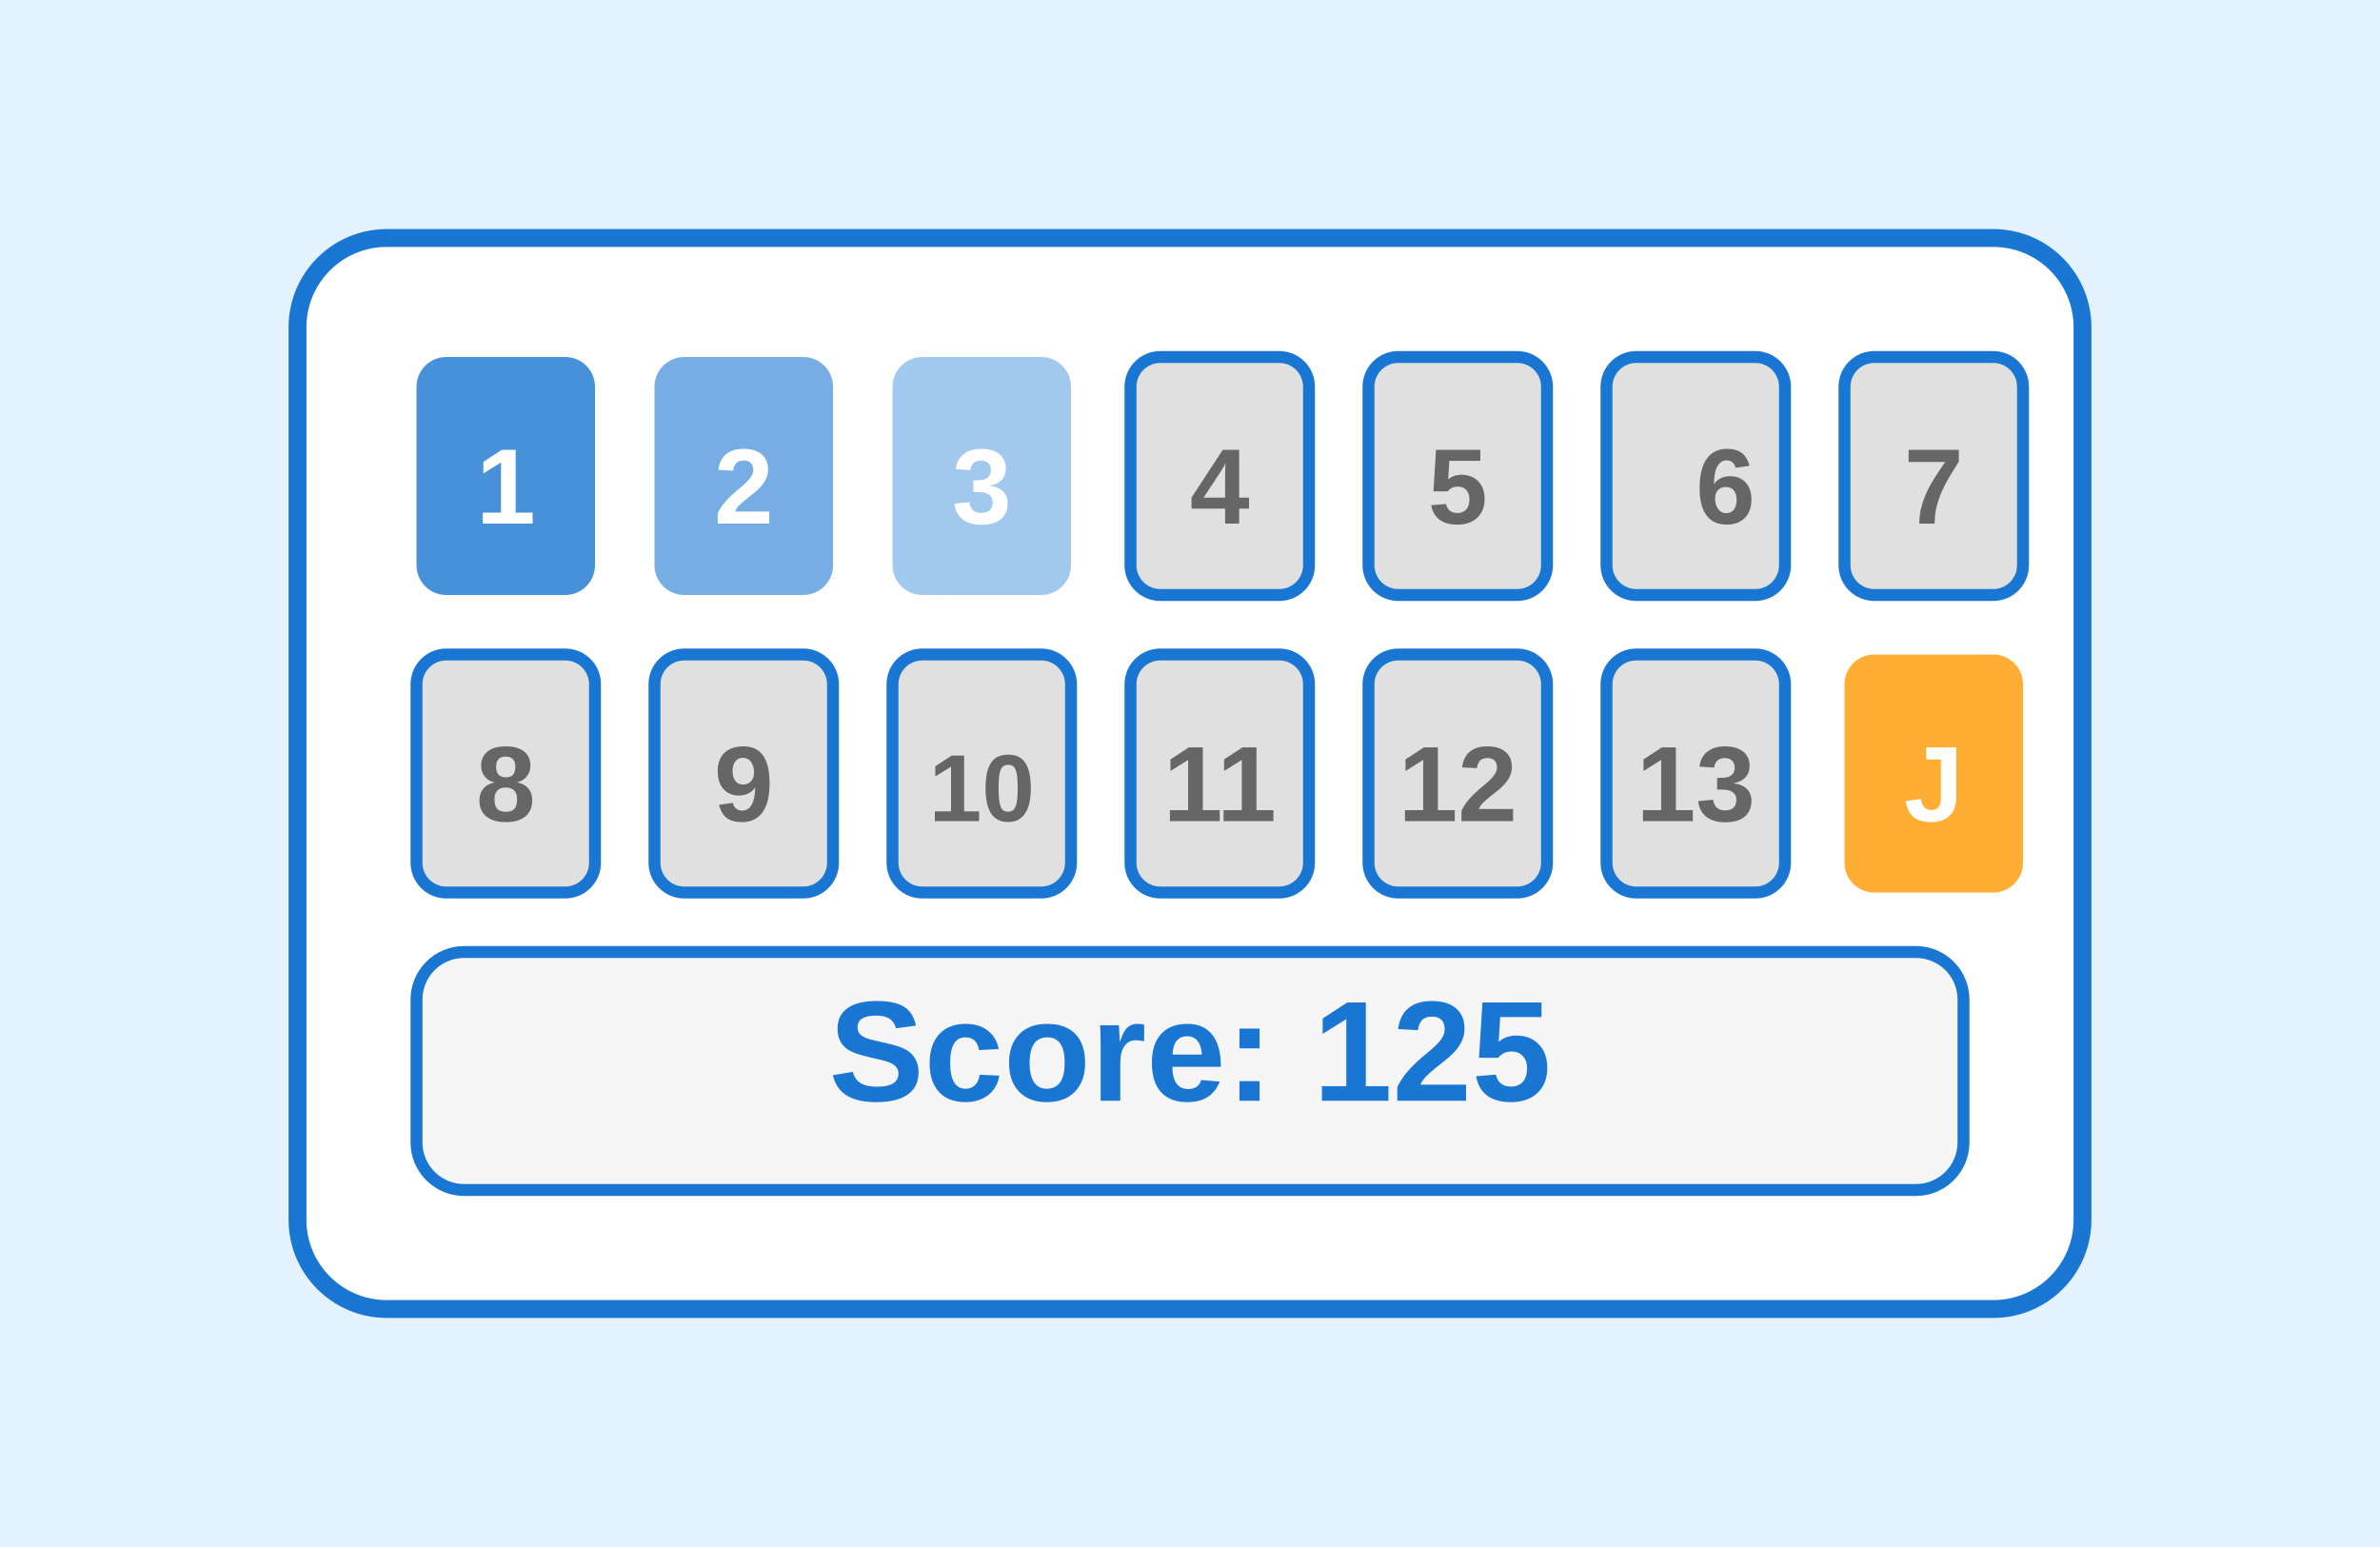
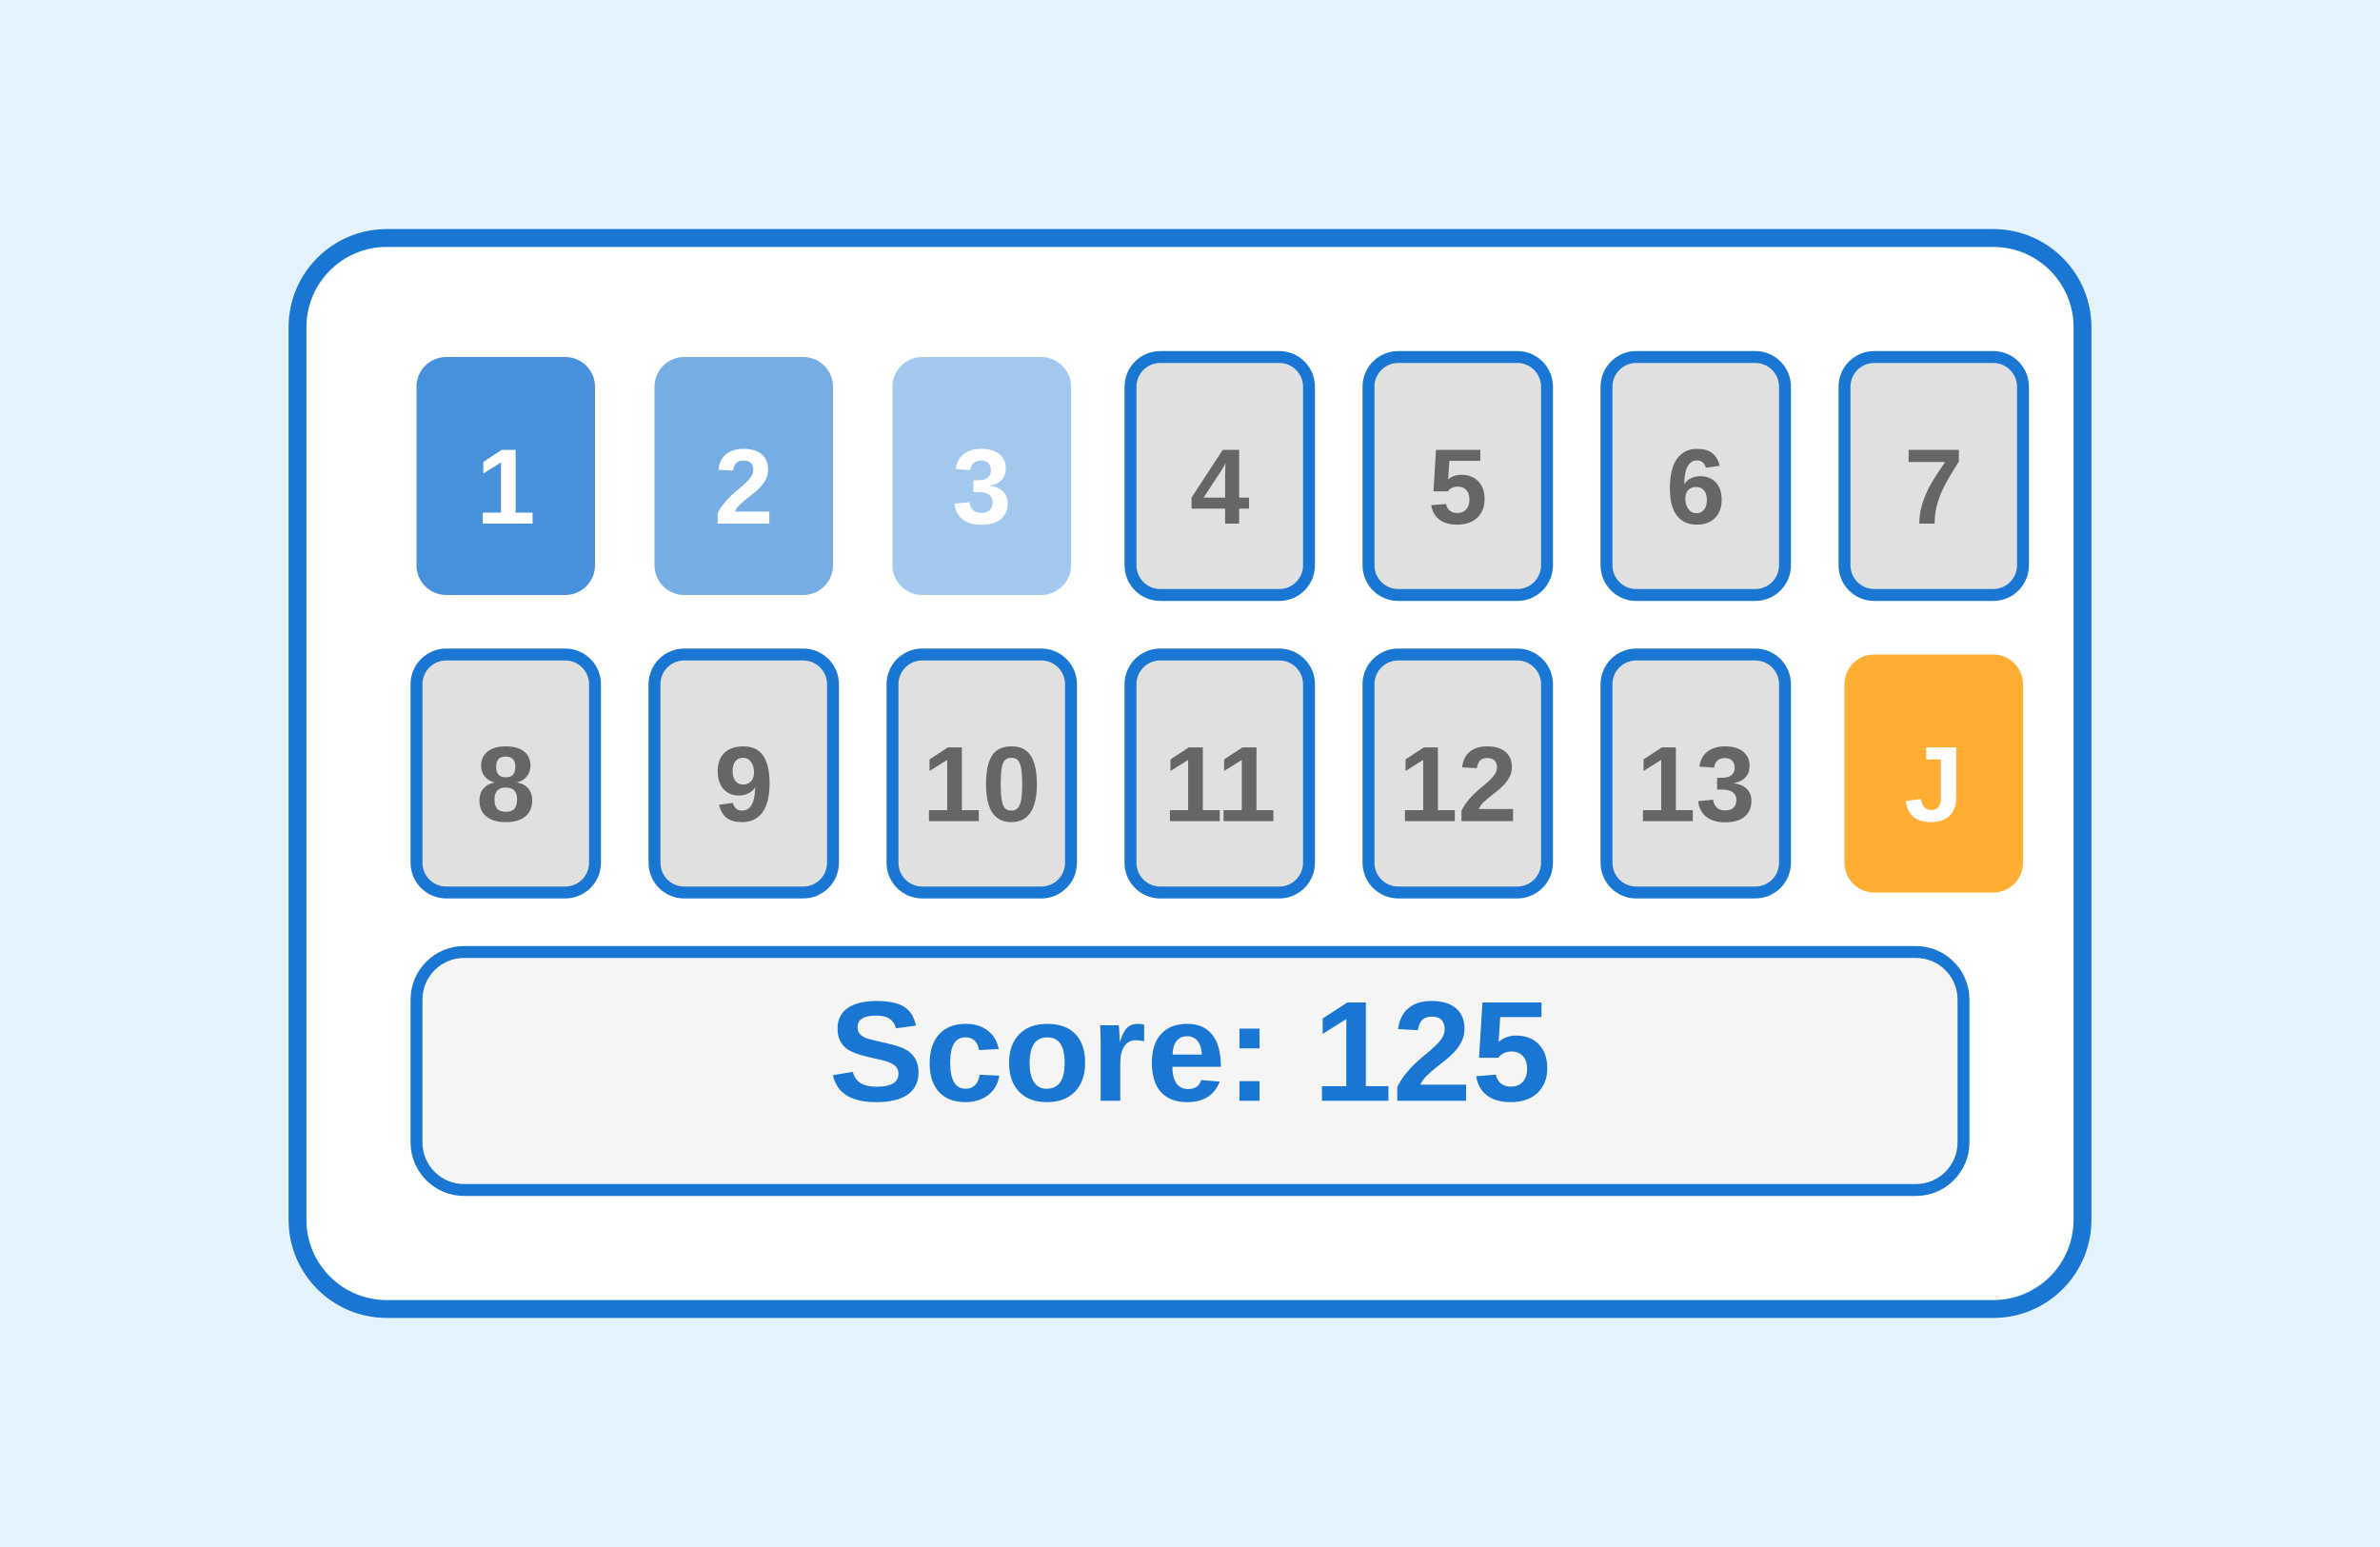
<svg xmlns="http://www.w3.org/2000/svg" viewBox="0 0 400 260" preserveAspectRatio="xMidYMid slice">
  <rect width="400" height="260" fill="#e3f2fd" />
  <rect x="50" y="40" width="300" height="180" rx="15" fill="white" stroke="#1976d2" stroke-width="3" />
  <g transform="translate(70, 60)">
    <rect x="0" y="0" width="30" height="40" rx="5" fill="#1976d2" opacity="0.8" />
    <text x="15" y="28" font-family="Arial, sans-serif" font-size="18" font-weight="bold" text-anchor="middle" fill="white">1</text>
    <rect x="40" y="0" width="30" height="40" rx="5" fill="#1976d2" opacity="0.6" />
    <text x="55" y="28" font-family="Arial, sans-serif" font-size="18" font-weight="bold" text-anchor="middle" fill="white">2</text>
    <rect x="80" y="0" width="30" height="40" rx="5" fill="#1976d2" opacity="0.4" />
    <text x="95" y="28" font-family="Arial, sans-serif" font-size="18" font-weight="bold" text-anchor="middle" fill="white">3</text>
    <rect x="120" y="0" width="30" height="40" rx="5" fill="#e0e0e0" stroke="#1976d2" stroke-width="2" />
    <text x="135" y="28" font-family="Arial, sans-serif" font-size="18" font-weight="bold" text-anchor="middle" fill="#666">4</text>
    <rect x="160" y="0" width="30" height="40" rx="5" fill="#e0e0e0" stroke="#1976d2" stroke-width="2" />
    <text x="175" y="28" font-family="Arial, sans-serif" font-size="18" font-weight="bold" text-anchor="middle" fill="#666">5</text>
    <rect x="200" y="0" width="30" height="40" rx="5" fill="#e0e0e0" stroke="#1976d2" stroke-width="2" />
-     <text x="220" y="28" font-family="Arial, sans-serif" font-size="18" font-weight="bold" text-anchor="middle" fill="#666">6</text>
+     <text x="215" y="28" font-family="Arial, sans-serif" font-size="18" font-weight="bold" text-anchor="middle" fill="#666">6</text>
    <rect x="240" y="0" width="30" height="40" rx="5" fill="#e0e0e0" stroke="#1976d2" stroke-width="2" />
    <text x="255" y="28" font-family="Arial, sans-serif" font-size="18" font-weight="bold" text-anchor="middle" fill="#666">7</text>
  </g>
  <g transform="translate(70, 110)">
    <rect x="0" y="0" width="30" height="40" rx="5" fill="#e0e0e0" stroke="#1976d2" stroke-width="2" />
    <text x="15" y="28" font-family="Arial, sans-serif" font-size="18" font-weight="bold" text-anchor="middle" fill="#666">8</text>
    <rect x="40" y="0" width="30" height="40" rx="5" fill="#e0e0e0" stroke="#1976d2" stroke-width="2" />
    <text x="55" y="28" font-family="Arial, sans-serif" font-size="18" font-weight="bold" text-anchor="middle" fill="#666">9</text>
    <rect x="80" y="0" width="30" height="40" rx="5" fill="#e0e0e0" stroke="#1976d2" stroke-width="2" />
-     <text x="95" y="28" font-family="Arial, sans-serif" font-size="16" font-weight="bold" text-anchor="middle" fill="#666">10</text>
+     <text x="95" y="28" font-family="Arial, sans-serif" font-size="18" font-weight="bold" text-anchor="middle" fill="#666">10</text>
    <rect x="120" y="0" width="30" height="40" rx="5" fill="#e0e0e0" stroke="#1976d2" stroke-width="2" />
    <text x="135" y="28" font-family="Arial, sans-serif" font-size="18" font-weight="bold" text-anchor="middle" fill="#666">11</text>
    <rect x="160" y="0" width="30" height="40" rx="5" fill="#e0e0e0" stroke="#1976d2" stroke-width="2" />
    <text x="175" y="28" font-family="Arial, sans-serif" font-size="18" font-weight="bold" text-anchor="middle" fill="#666">12</text>
    <rect x="200" y="0" width="30" height="40" rx="5" fill="#e0e0e0" stroke="#1976d2" stroke-width="2" />
    <text x="215" y="28" font-family="Arial, sans-serif" font-size="18" font-weight="bold" text-anchor="middle" fill="#666">13</text>
    <rect x="240" y="0" width="30" height="40" rx="5" fill="#ff9800" opacity="0.8" />
    <text x="255" y="28" font-family="Arial, sans-serif" font-size="18" font-weight="bold" text-anchor="middle" fill="white">J</text>
  </g>
  <rect x="70" y="160" width="260" height="40" rx="8" fill="#f5f5f5" stroke="#1976d2" stroke-width="2" />
  <text x="200" y="185" font-family="Arial, sans-serif" font-size="24" font-weight="bold" text-anchor="middle" fill="#1976d2">Score: 125</text>
</svg>
